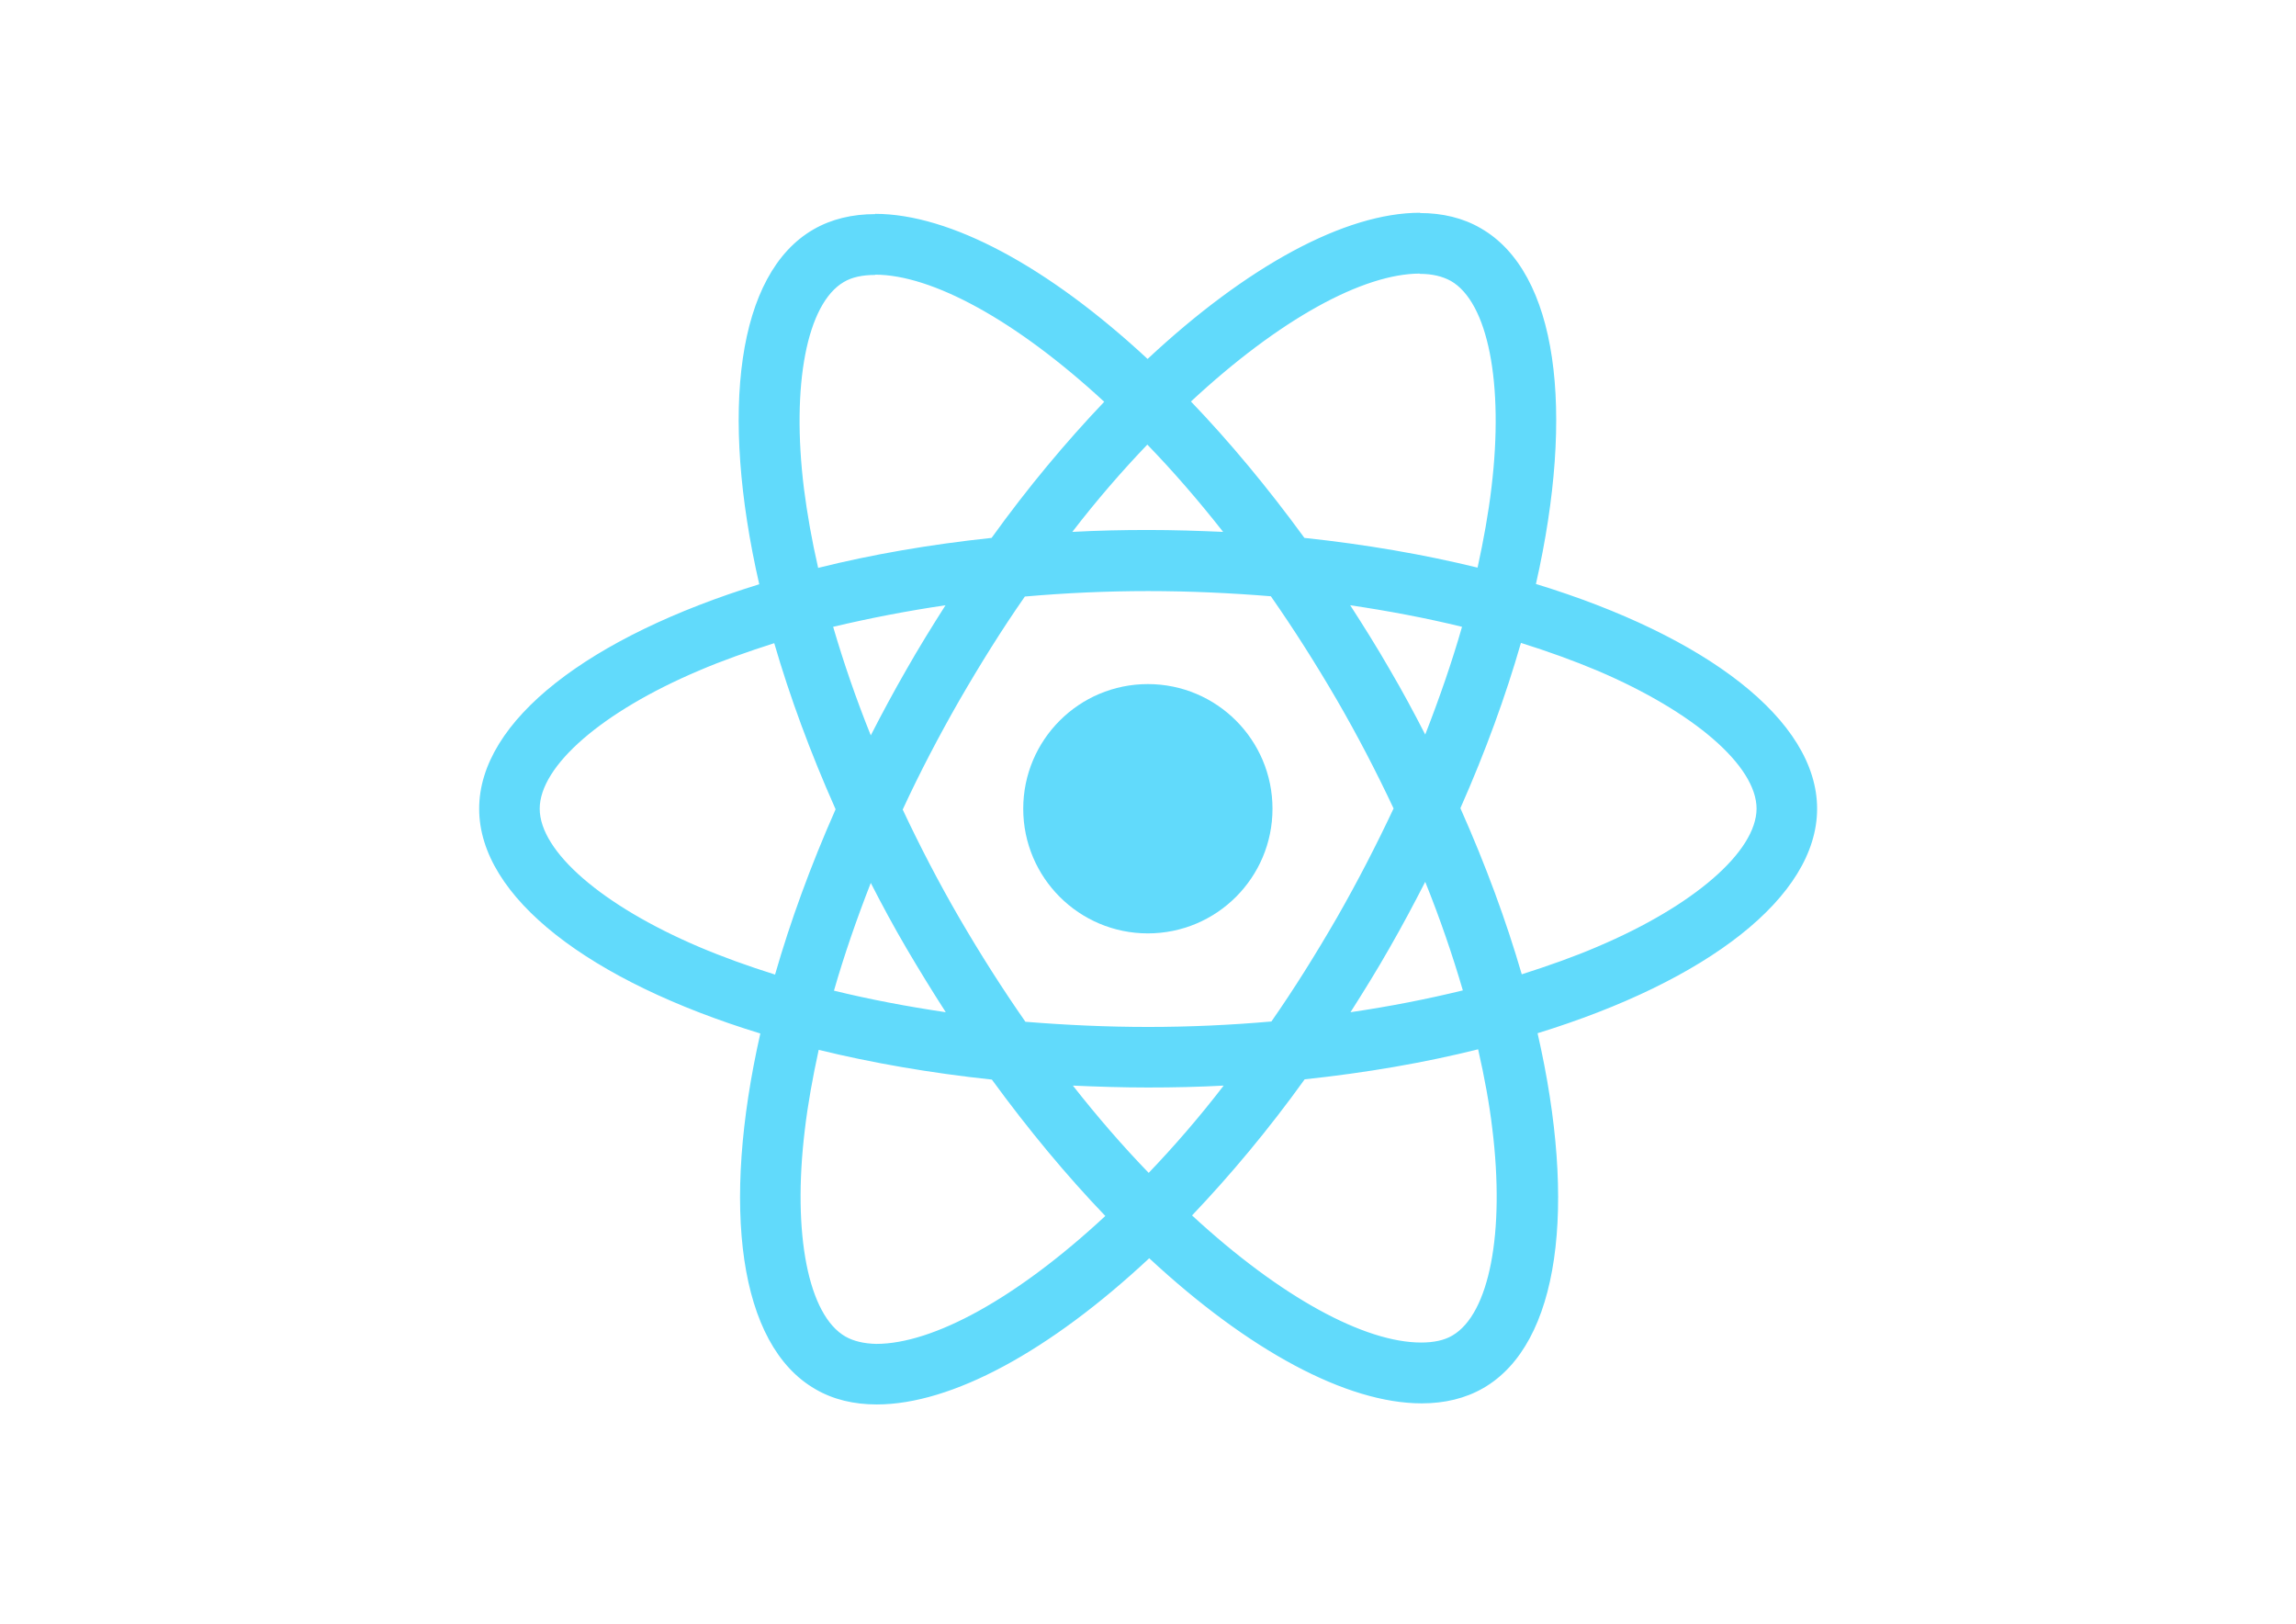
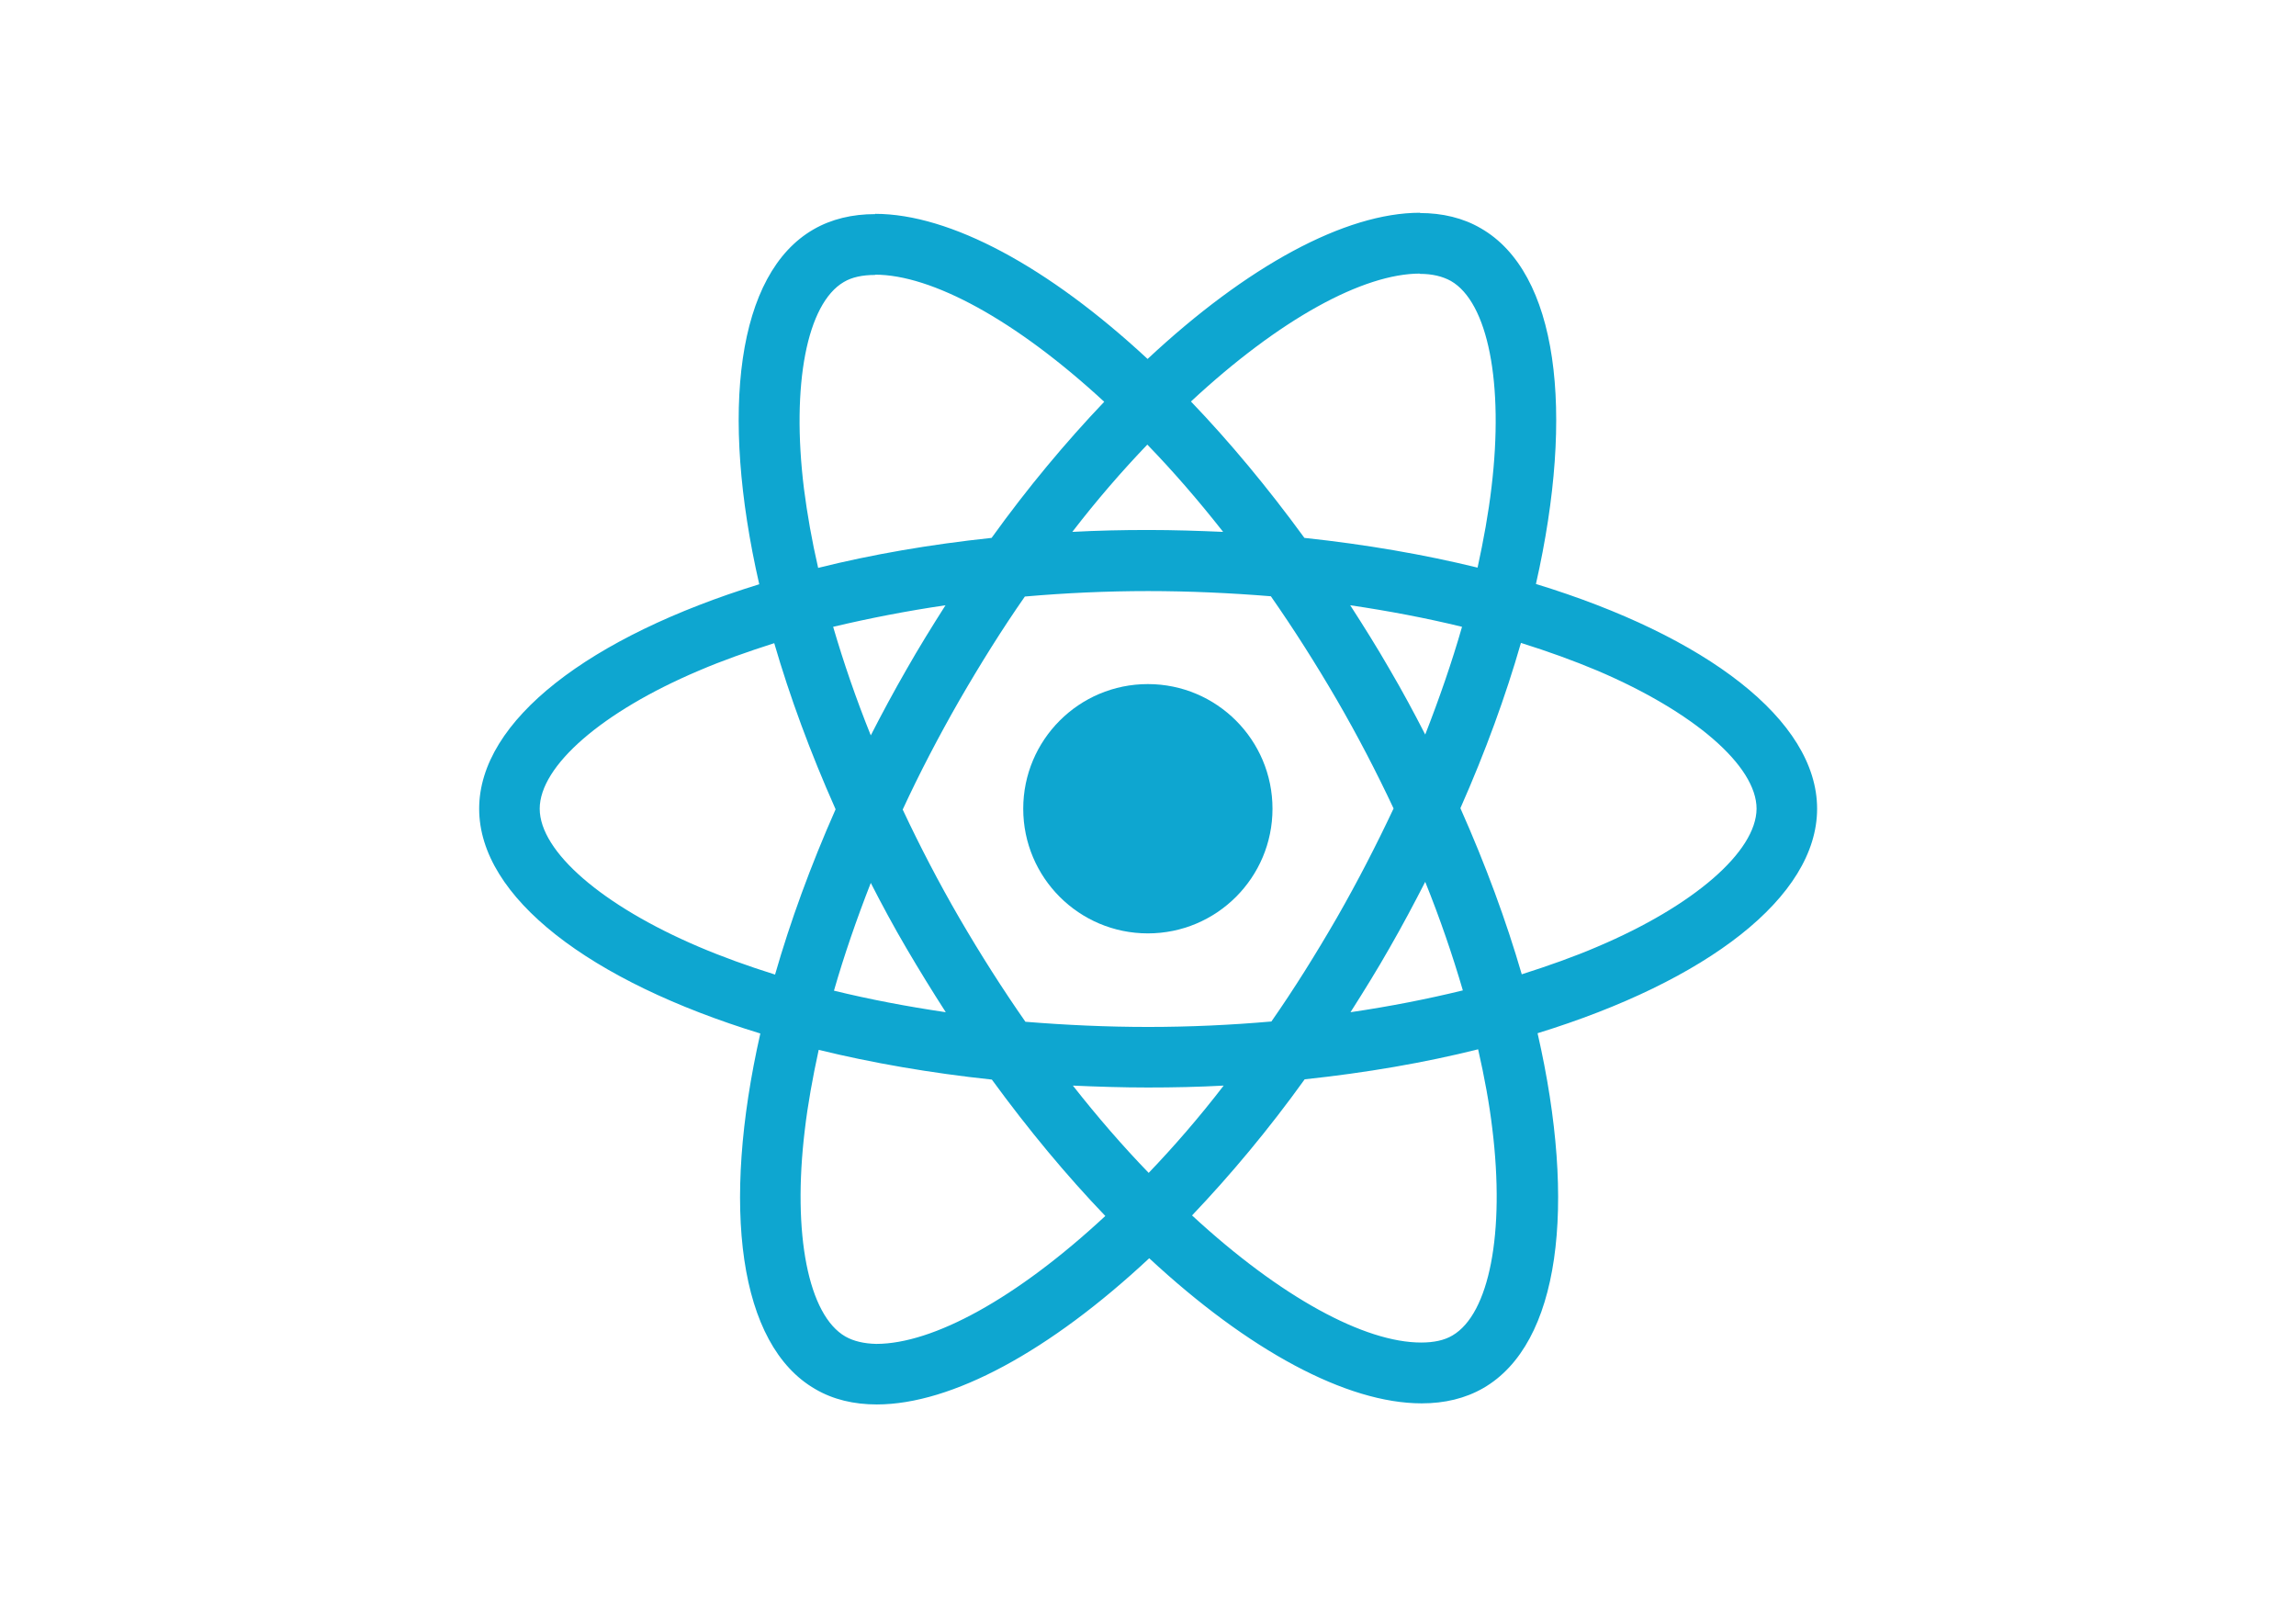
<svg xmlns="http://www.w3.org/2000/svg" viewBox="0 0 841.9 595.3">
-   <g fill="#61DAFB">
+   <g fill="#0ea6d0">
    <path d="M666.3 296.5c0-32.5-40.7-63.3-103.1-82.4 14.4-63.6 8-114.2-20.2-130.4-6.5-3.8-14.1-5.6-22.4-5.6v22.3c4.6 0 8.3.9 11.4 2.6 13.6 7.8 19.5 37.5 14.9 75.7-1.1 9.4-2.9 19.3-5.1 29.4-19.6-4.8-41-8.5-63.5-10.9-13.5-18.5-27.5-35.3-41.6-50 32.6-30.3 63.2-46.9 84-46.9V78c-27.5 0-63.5 19.6-99.9 53.6-36.4-33.8-72.4-53.2-99.9-53.2v22.3c20.7 0 51.4 16.5 84 46.6-14 14.7-28 31.4-41.3 49.9-22.6 2.4-44 6.1-63.6 11-2.3-10-4-19.7-5.2-29-4.7-38.2 1.1-67.9 14.6-75.8 3-1.8 6.9-2.6 11.5-2.6V78.5c-8.4 0-16 1.8-22.6 5.6-28.1 16.2-34.4 66.7-19.9 130.1-62.2 19.2-102.7 49.9-102.7 82.3 0 32.5 40.7 63.3 103.1 82.4-14.4 63.6-8 114.2 20.2 130.4 6.5 3.8 14.1 5.6 22.5 5.6 27.5 0 63.5-19.6 99.9-53.6 36.4 33.8 72.4 53.2 99.9 53.2 8.4 0 16-1.8 22.6-5.6 28.1-16.2 34.4-66.7 19.9-130.1 62-19.1 102.5-49.9 102.5-82.3zm-130.2-66.7c-3.7 12.9-8.3 26.2-13.5 39.5-4.1-8-8.4-16-13.1-24-4.6-8-9.5-15.8-14.4-23.4 14.2 2.1 27.9 4.7 41 7.9zm-45.8 106.5c-7.8 13.5-15.8 26.3-24.1 38.2-14.9 1.3-30 2-45.2 2-15.1 0-30.2-.7-45-1.9-8.3-11.9-16.4-24.6-24.2-38-7.6-13.1-14.5-26.4-20.8-39.8 6.2-13.4 13.2-26.8 20.7-39.9 7.8-13.5 15.8-26.3 24.1-38.2 14.9-1.3 30-2 45.2-2 15.1 0 30.2.7 45 1.9 8.3 11.9 16.4 24.6 24.2 38 7.6 13.1 14.5 26.4 20.8 39.8-6.3 13.4-13.2 26.8-20.7 39.9zm32.3-13c5.4 13.4 10 26.8 13.8 39.8-13.1 3.2-26.9 5.9-41.2 8 4.9-7.7 9.8-15.6 14.4-23.7 4.6-8 8.9-16.1 13-24.1zM421.2 430c-9.3-9.6-18.6-20.3-27.8-32 9 .4 18.2.7 27.5.7 9.4 0 18.7-.2 27.8-.7-9 11.7-18.3 22.4-27.5 32zm-74.4-58.9c-14.2-2.1-27.9-4.7-41-7.9 3.7-12.9 8.3-26.2 13.5-39.5 4.1 8 8.4 16 13.1 24 4.7 8 9.5 15.8 14.4 23.4zM420.7 163c9.3 9.6 18.6 20.3 27.8 32-9-.4-18.2-.7-27.5-.7-9.4 0-18.7.2-27.8.7 9-11.7 18.3-22.4 27.5-32zm-74 58.9c-4.9 7.7-9.8 15.6-14.4 23.7-4.6 8-8.9 16-13 24-5.4-13.4-10-26.8-13.8-39.8 13.1-3.1 26.9-5.8 41.2-7.9zm-90.5 125.2c-35.4-15.1-58.3-34.9-58.3-50.6 0-15.7 22.9-35.6 58.3-50.6 8.6-3.7 18-7 27.7-10.1 5.7 19.6 13.2 40 22.5 60.9-9.2 20.8-16.6 41.1-22.2 60.6-9.9-3.1-19.3-6.5-28-10.2zM310 490c-13.6-7.8-19.5-37.5-14.9-75.7 1.1-9.4 2.9-19.3 5.1-29.4 19.6 4.8 41 8.5 63.5 10.9 13.5 18.5 27.5 35.3 41.6 50-32.6 30.3-63.2 46.9-84 46.9-4.5-.1-8.3-1-11.3-2.7zm237.2-76.2c4.7 38.2-1.1 67.9-14.6 75.8-3 1.8-6.9 2.6-11.5 2.6-20.7 0-51.4-16.5-84-46.6 14-14.7 28-31.4 41.3-49.9 22.6-2.4 44-6.1 63.6-11 2.3 10.1 4.1 19.8 5.2 29.1zm38.5-66.7c-8.6 3.7-18 7-27.7 10.1-5.7-19.6-13.2-40-22.5-60.9 9.2-20.8 16.6-41.1 22.2-60.6 9.9 3.1 19.3 6.5 28.1 10.2 35.4 15.1 58.3 34.9 58.3 50.6-.1 15.7-23 35.6-58.4 50.6zM320.8 78.4z" />
    <circle cx="420.9" cy="296.5" r="45.7" />
    <path d="M520.5 78.1z" />
  </g>
</svg>
